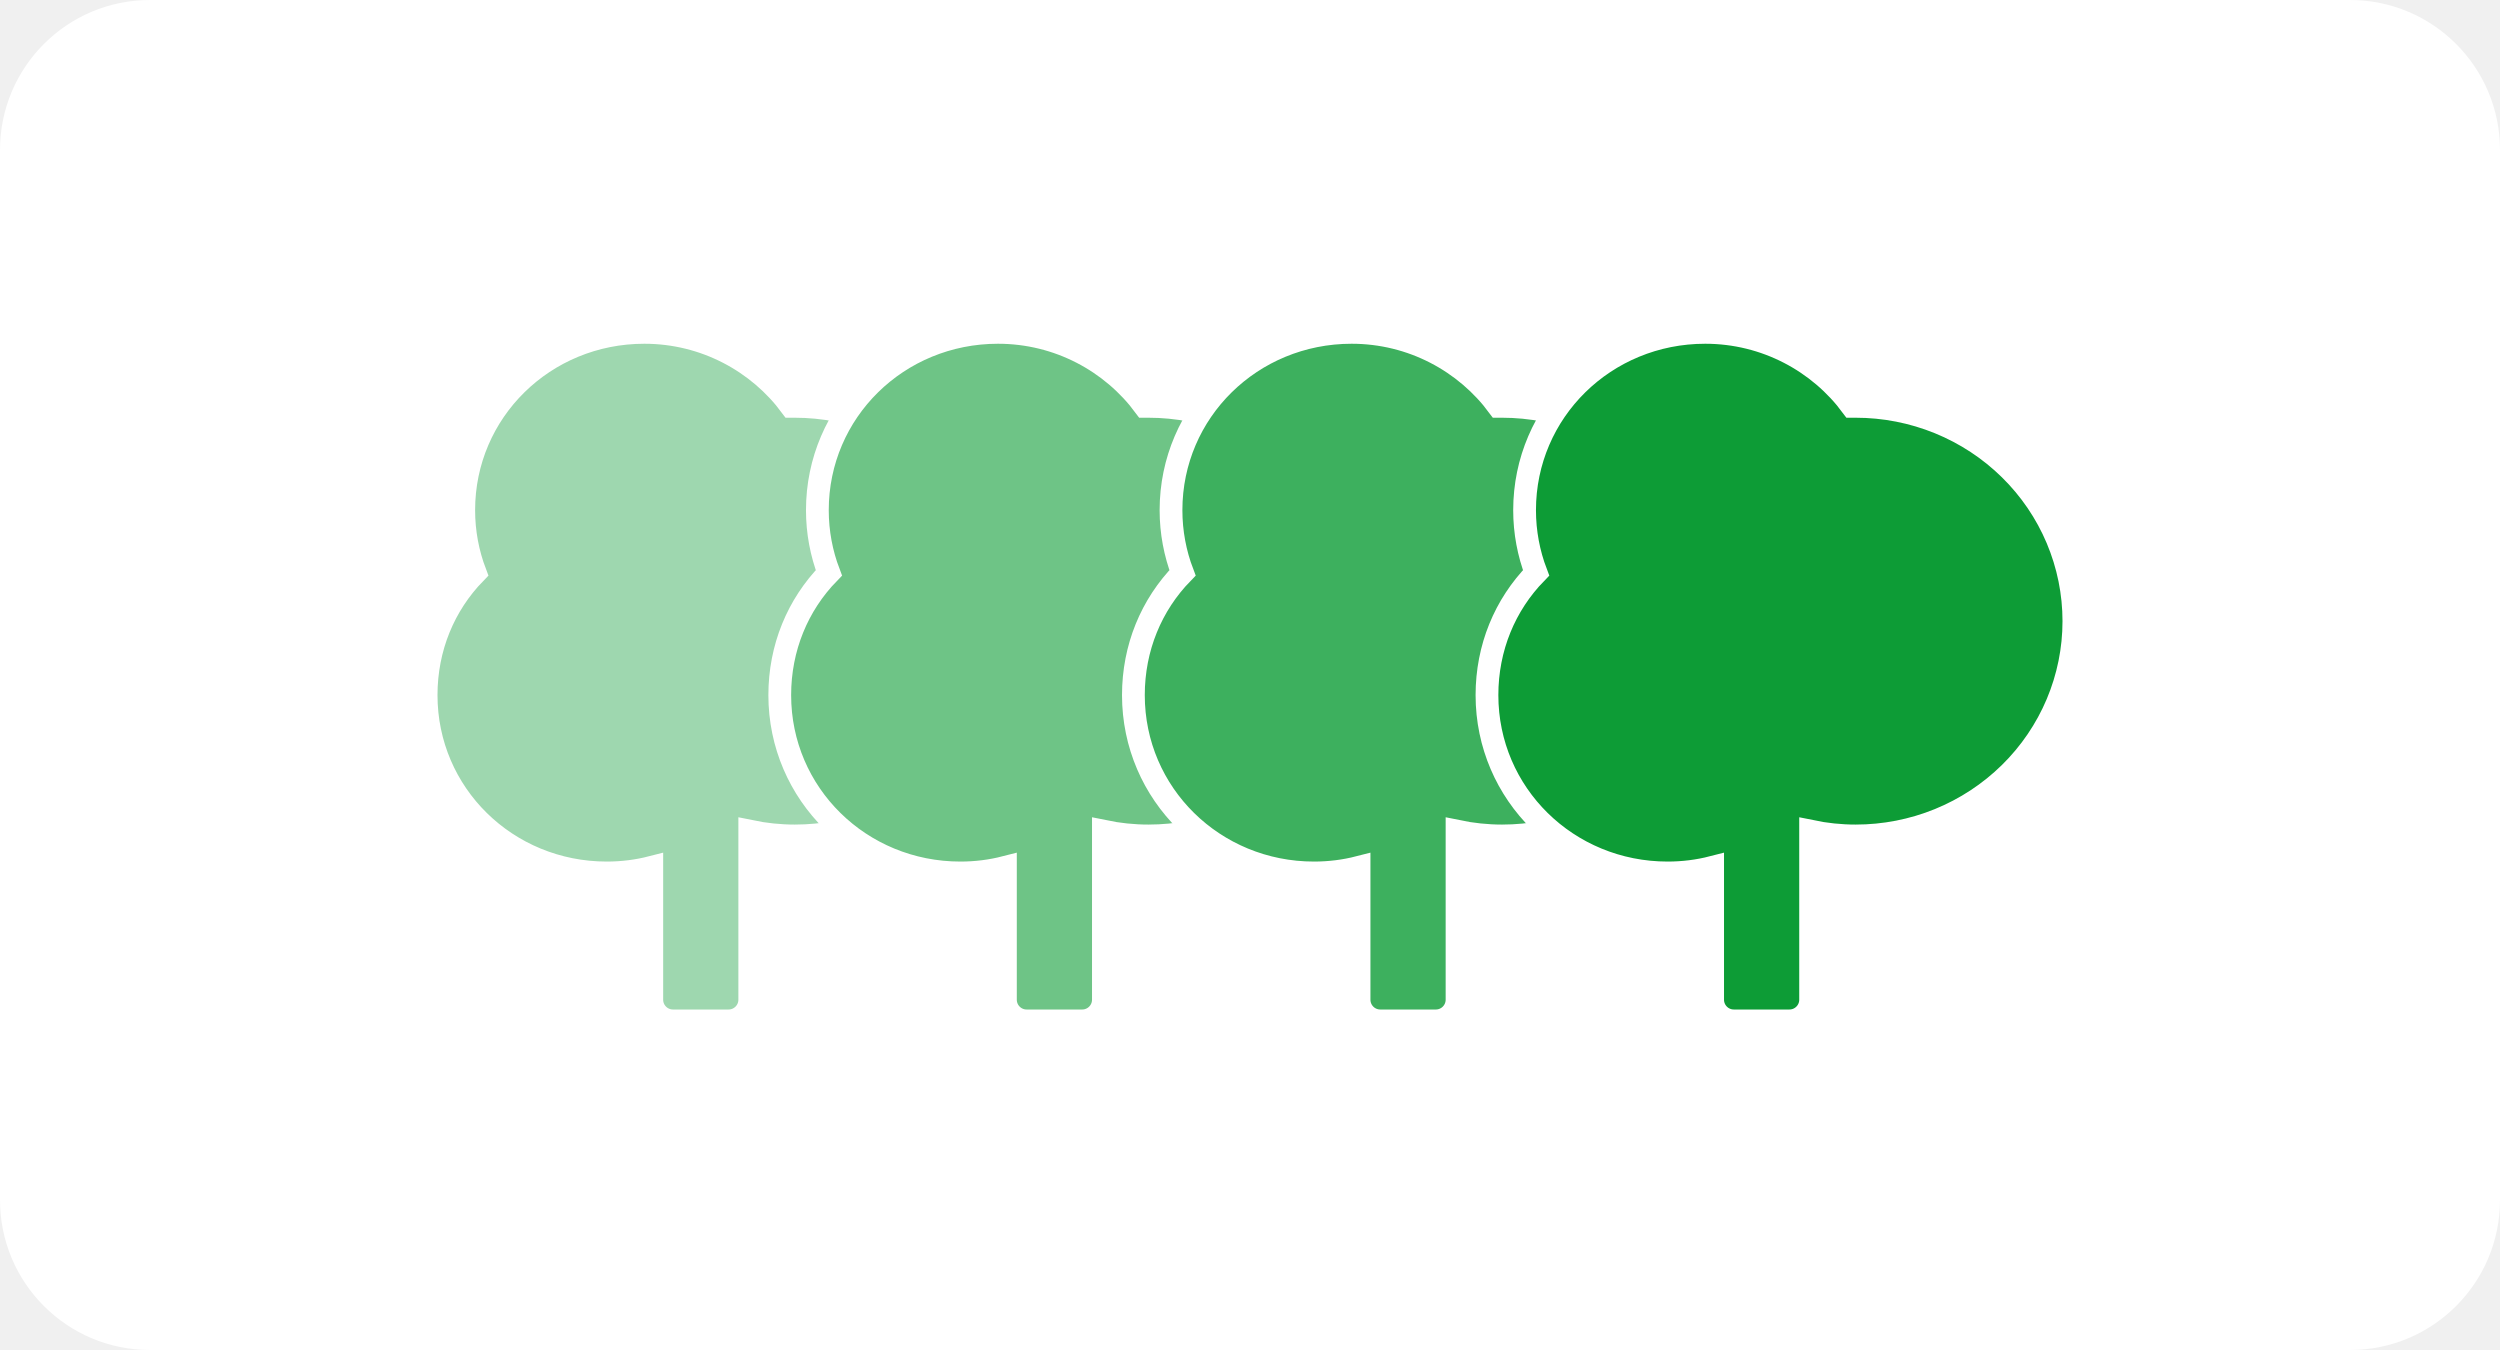
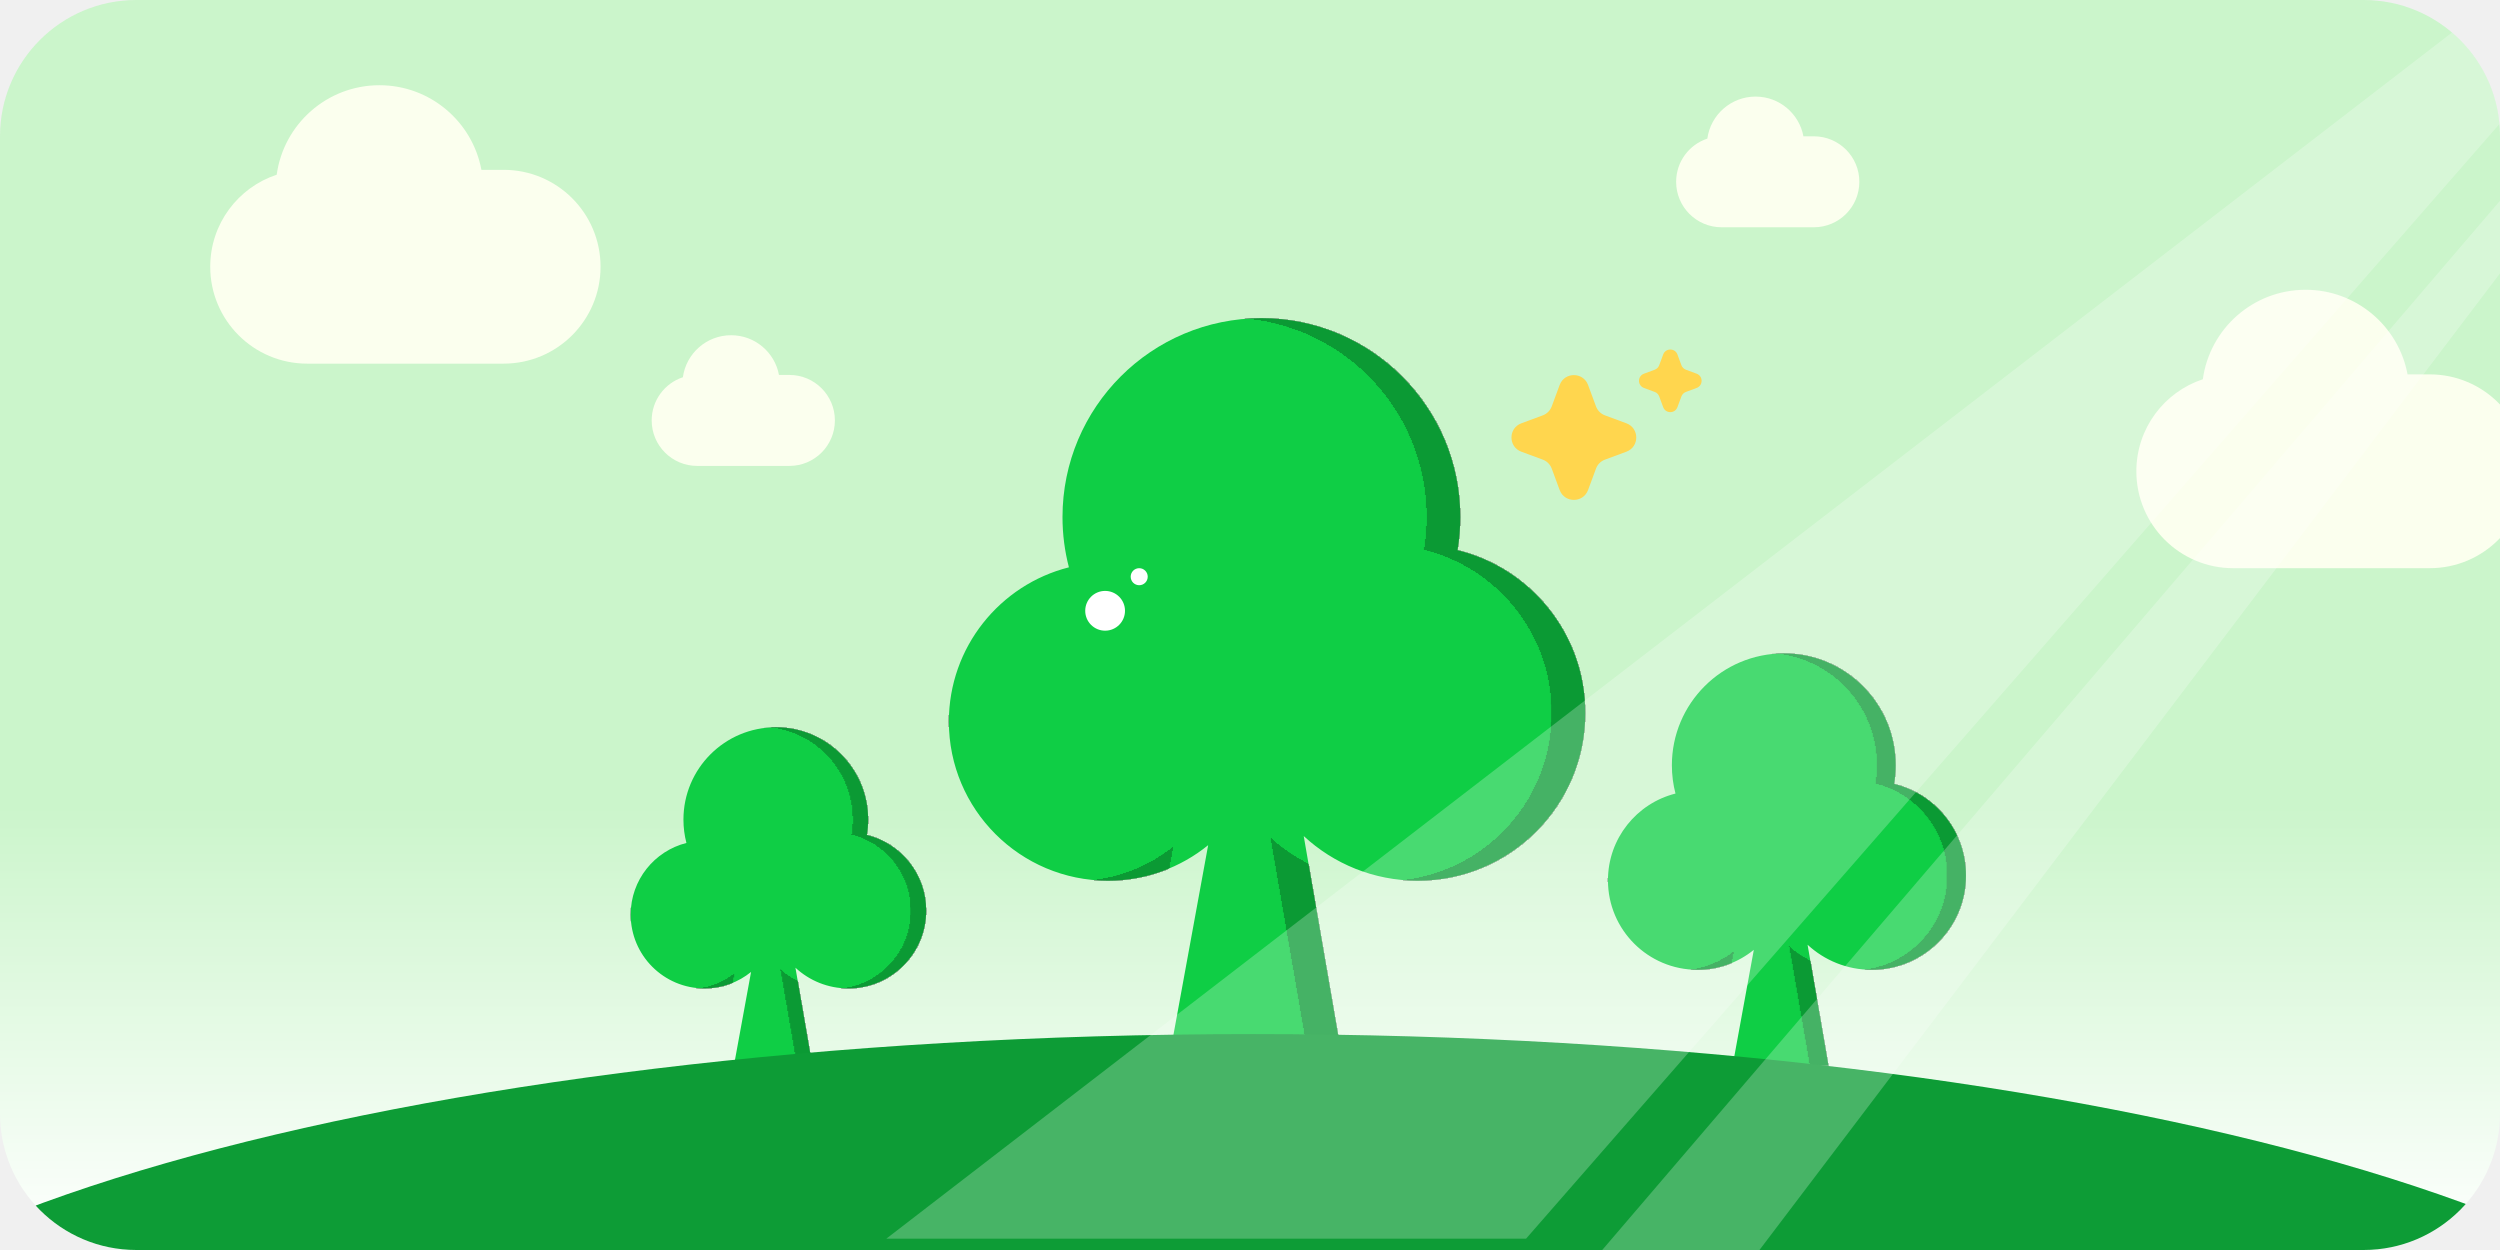
- <svg xmlns="http://www.w3.org/2000/svg" width="400" height="216" viewBox="0 0 400 216" fill="none">
-   <g clip-path="url(#clip0_1241_2852)">
-     <rect width="400" height="216" rx="24" fill="white" />
-     <path d="M104.285 159.95C104.285 161.824 105.804 163.342 107.677 163.342H116.57C118.444 163.342 119.962 161.824 119.962 159.95V133.002C122.36 133.502 124.762 133.753 127.168 133.753C131.749 133.753 136.286 132.866 140.521 131.141C144.755 129.416 148.604 126.887 151.848 123.697C155.092 120.507 157.667 116.718 159.424 112.546C161.181 108.374 162.086 103.902 162.086 99.384C162.086 94.866 161.181 90.394 159.424 86.221C157.667 82.049 155.092 78.261 151.848 75.071C148.604 71.881 144.755 69.352 140.521 67.627C136.286 65.902 131.749 65.015 127.168 65.015H126.602C121.339 57.879 112.755 53.179 103.097 53.179C87.076 53.179 74.197 65.802 74.197 81.63C74.197 85.166 74.855 88.554 76.038 91.66C71.047 96.78 68.179 103.648 68.179 111.22C68.179 127.048 81.058 139.671 97.079 139.671C99.579 139.671 101.982 139.363 104.285 138.771V159.95Z" fill="#9ED7AF" stroke="white" stroke-width="3.642" />
-     <path d="M160.867 159.95C160.867 161.824 162.386 163.342 164.259 163.342H173.152C175.026 163.342 176.544 161.824 176.544 159.95V133.002C178.942 133.502 181.344 133.753 183.75 133.753C188.331 133.753 192.868 132.866 197.103 131.141C201.337 129.416 205.186 126.887 208.43 123.697C211.674 120.507 214.249 116.718 216.006 112.546C217.763 108.374 218.668 103.902 218.668 99.384C218.668 94.866 217.763 90.394 216.006 86.221C214.249 82.049 211.674 78.261 208.43 75.071C205.186 71.881 201.337 69.352 197.103 67.627C192.868 65.902 188.331 65.015 183.75 65.015H183.184C177.921 57.879 169.337 53.179 159.679 53.179C143.658 53.179 130.779 65.802 130.779 81.63C130.779 85.166 131.437 88.554 132.62 91.66C127.629 96.78 124.761 103.648 124.761 111.22C124.761 127.048 137.641 139.671 153.662 139.671C156.161 139.671 158.564 139.363 160.867 138.771V159.95Z" fill="#6EC486" stroke="white" stroke-width="3.642" />
-     <path d="M217.449 159.95C217.449 161.824 218.968 163.342 220.841 163.342H229.734C231.608 163.342 233.126 161.824 233.126 159.95V133.002C235.524 133.502 237.926 133.753 240.332 133.753C244.913 133.753 249.45 132.866 253.685 131.141C257.919 129.416 261.768 126.887 265.012 123.697C268.256 120.507 270.831 116.718 272.588 112.546C274.345 108.374 275.25 103.902 275.25 99.384C275.25 94.866 274.345 90.394 272.588 86.221C270.831 82.049 268.256 78.261 265.012 75.071C261.768 71.881 257.919 69.352 253.685 67.627C249.45 65.902 244.913 65.015 240.332 65.015H239.766C234.503 57.879 225.919 53.179 216.261 53.179C200.24 53.179 187.361 65.802 187.361 81.63C187.361 85.166 188.019 88.554 189.202 91.66C184.211 96.78 181.343 103.648 181.343 111.22C181.343 127.048 194.223 139.671 210.244 139.671C212.743 139.671 215.146 139.363 217.449 138.771V159.95Z" fill="#3DB05E" stroke="white" stroke-width="3.642" />
-     <path d="M274.021 159.95C274.021 161.824 275.54 163.342 277.414 163.342H286.306C288.18 163.342 289.699 161.824 289.699 159.95V133.002C292.096 133.502 294.499 133.753 296.904 133.753C301.486 133.753 306.023 132.866 310.257 131.141C314.491 129.416 318.34 126.887 321.584 123.697C324.828 120.507 327.403 116.718 329.16 112.546C330.917 108.374 331.822 103.902 331.822 99.384C331.822 94.866 330.917 90.394 329.16 86.221C327.403 82.049 324.828 78.261 321.584 75.071C318.34 71.881 314.491 69.352 310.257 67.627C306.023 65.902 301.486 65.015 296.904 65.015H296.339C291.076 57.879 282.491 53.179 272.834 53.179C256.813 53.179 243.933 65.802 243.933 81.63C243.933 85.166 244.592 88.554 245.774 91.66C240.784 96.78 237.915 103.648 237.915 111.22C237.915 127.048 250.795 139.671 266.816 139.671C269.315 139.671 271.719 139.363 274.021 138.771V159.95Z" fill="#0D9C36" stroke="white" stroke-width="3.642" />
+ <svg xmlns="http://www.w3.org/2000/svg" width="440" height="220" viewBox="0 0 440 220" fill="none">
+   <g clip-path="url(#clip0_1457_4552)">
+     <rect width="440" height="220" rx="24" fill="url(#paint0_linear_1457_4552)" />
+     <g filter="url(#filter0_i_1457_4552)">
+       <path fill-rule="evenodd" clip-rule="evenodd" d="M257 91C257 92.99 256.834 94.94 256.515 96.839C269.421 99.987 279 111.625 279 125.5C279 141.792 265.792 155 249.5 155C241.761 155 234.718 152.02 229.455 147.144L236 185H206L212.636 148.749C207.822 152.658 201.684 155 195 155C179.536 155 167 142.464 167 127C167 113.907 175.987 102.913 188.128 99.849C187.392 97.023 187 94.057 187 91C187 71.67 202.67 56 222 56C241.33 56 257 71.67 257 91Z" fill="#0FCE45" />
+     </g>
+     <g filter="url(#filter1_i_1457_4552)">
+       <path fill-rule="evenodd" clip-rule="evenodd" d="M333.625 134.688C333.625 135.807 333.532 136.904 333.352 137.972C340.612 139.743 346 146.289 346 154.094C346 163.258 338.571 170.688 329.406 170.688C325.053 170.688 321.091 169.011 318.131 166.269L321.812 187.562H304.938L308.67 167.171C305.962 169.37 302.51 170.688 298.75 170.688C290.052 170.688 283 163.636 283 154.938C283 147.573 288.055 141.388 294.885 139.665C294.47 138.075 294.25 136.407 294.25 134.688C294.25 123.814 303.064 115 313.938 115C324.811 115 333.625 123.814 333.625 134.688Z" fill="#0FCE45" />
+     </g>
+     <g filter="url(#filter2_i_1457_4552)">
+       <path fill-rule="evenodd" clip-rule="evenodd" d="M152.786 144.25C152.786 145.174 152.709 146.079 152.561 146.961C158.553 148.423 163 153.826 163 160.268C163 167.832 156.868 173.964 149.304 173.964C145.71 173.964 142.44 172.581 139.997 170.317L143.036 187.893H129.107L132.188 171.062C129.953 172.877 127.103 173.964 124 173.964C116.82 173.964 111 168.144 111 160.964C111 154.885 115.172 149.781 120.81 148.359C120.468 147.046 120.286 145.669 120.286 144.25C120.286 135.275 127.561 128 136.536 128C145.51 128 152.786 135.275 152.786 144.25Z" fill="#0FCE45" />
+     </g>
+     <ellipse cx="220.5" cy="259.5" rx="270.5" ry="77.5" fill="#0D9C36" />
+     <path fill-rule="evenodd" clip-rule="evenodd" d="M48.699 30.75C49.919 21.853 57.551 15 66.783 15C75.716 15 83.151 21.417 84.729 29.892H88.642C98.061 29.892 105.696 37.528 105.696 46.946C105.696 56.365 98.061 64 88.642 64H54.054C44.635 64 37 56.365 37 46.946C37 39.398 41.904 32.996 48.699 30.75Z" fill="#FBFFEE" />
+     <path fill-rule="evenodd" clip-rule="evenodd" d="M387.699 66.75C388.919 57.853 396.551 51 405.783 51C414.716 51 422.151 57.417 423.729 65.892H427.642C437.061 65.892 444.696 73.528 444.696 82.946C444.696 92.365 437.061 100 427.642 100H393.054C383.635 100 376 92.365 376 82.946C376 75.398 380.903 68.996 387.699 66.75Z" fill="#FBFFEE" />
+     <path fill-rule="evenodd" clip-rule="evenodd" d="M120.187 66.393C120.76 62.217 124.343 59 128.676 59C132.869 59 136.359 62.012 137.1 65.99H138.936C143.357 65.99 146.941 69.574 146.941 73.995C146.941 78.416 143.357 82 138.936 82H122.701C118.28 82 114.696 78.416 114.696 73.995C114.696 70.452 116.998 67.447 120.187 66.393Z" fill="#FBFFEE" />
+     <path fill-rule="evenodd" clip-rule="evenodd" d="M300.491 24.393C301.064 20.217 304.646 17 308.98 17C313.173 17 316.663 20.012 317.403 23.99H319.24C323.661 23.99 327.245 27.574 327.245 31.995C327.245 36.416 323.661 40 319.24 40H303.005C298.584 40 295 36.416 295 31.995C295 28.452 297.302 25.447 300.491 24.393Z" fill="#FBFFEE" />
+     <path opacity="0.24" d="M156 218L500 -47L268.594 218H156Z" fill="white" />
+     <path opacity="0.24" d="M276 227L525 -64L304.358 227H276Z" fill="white" />
+     <circle cx="194.5" cy="107.5" r="3.5" fill="white" />
+     <circle cx="200.5" cy="101.5" r="1.5" fill="white" />
+     <path d="M279.501 67.759C278.642 65.437 275.358 65.437 274.499 67.759L273.104 71.529C272.834 72.258 272.258 72.834 271.529 73.104L267.759 74.499C265.437 75.358 265.437 78.642 267.759 79.501L271.529 80.896C272.258 81.166 272.834 81.742 273.104 82.471L274.499 86.241C275.358 88.563 278.642 88.563 279.501 86.241L280.896 82.471C281.166 81.742 281.742 81.166 282.471 80.896L286.241 79.501C288.563 78.642 288.563 75.358 286.241 74.499L282.471 73.104C281.742 72.834 281.166 72.258 280.896 71.529L279.501 67.759Z" fill="#FFD64E" />
+     <path d="M295.229 62.39C294.798 61.226 293.151 61.226 292.72 62.39L292.02 64.281C291.885 64.647 291.596 64.936 291.23 65.071L289.339 65.771C288.174 66.202 288.174 67.849 289.339 68.28L291.23 68.98C291.596 69.115 291.885 69.404 292.02 69.77L292.72 71.661C293.151 72.826 294.798 72.826 295.229 71.661L295.929 69.77C296.064 69.404 296.353 69.115 296.719 68.98L298.61 68.28C299.774 67.849 299.774 66.202 298.61 65.771L296.719 65.071C296.353 64.936 296.064 64.647 295.929 64.281L295.229 62.39Z" fill="#FFD64E" />
  </g>
  <defs>
-     <clipPath id="clip0_1241_2852">
-       <rect width="400" height="216" rx="24" fill="white" />
+     <filter id="filter0_i_1457_4552" x="167" y="56" width="112" height="129" filterUnits="userSpaceOnUse" color-interpolation-filters="sRGB">
+       <feFlood flood-opacity="0" result="BackgroundImageFix" />
+       <feBlend mode="normal" in="SourceGraphic" in2="BackgroundImageFix" result="shape" />
+       <feColorMatrix in="SourceAlpha" type="matrix" values="0 0 0 0 0 0 0 0 0 0 0 0 0 0 0 0 0 0 127 0" result="hardAlpha" />
+       <feOffset dx="-6" />
+       <feComposite in2="hardAlpha" operator="arithmetic" k2="-1" k3="1" />
+       <feColorMatrix type="matrix" values="0 0 0 0 0 0 0 0 0 0 0 0 0 0 0 0 0 0 0.25 0" />
+       <feBlend mode="normal" in2="shape" result="effect1_innerShadow_1457_4552" />
+     </filter>
+     <filter id="filter1_i_1457_4552" x="283" y="115" width="63" height="72.562" filterUnits="userSpaceOnUse" color-interpolation-filters="sRGB">
+       <feFlood flood-opacity="0" result="BackgroundImageFix" />
+       <feBlend mode="normal" in="SourceGraphic" in2="BackgroundImageFix" result="shape" />
+       <feColorMatrix in="SourceAlpha" type="matrix" values="0 0 0 0 0 0 0 0 0 0 0 0 0 0 0 0 0 0 127 0" result="hardAlpha" />
+       <feOffset dx="-3.375" />
+       <feComposite in2="hardAlpha" operator="arithmetic" k2="-1" k3="1" />
+       <feColorMatrix type="matrix" values="0 0 0 0 0 0 0 0 0 0 0 0 0 0 0 0 0 0 0.25 0" />
+       <feBlend mode="normal" in2="shape" result="effect1_innerShadow_1457_4552" />
+     </filter>
+     <filter id="filter2_i_1457_4552" x="111" y="128" width="52" height="59.893" filterUnits="userSpaceOnUse" color-interpolation-filters="sRGB">
+       <feFlood flood-opacity="0" result="BackgroundImageFix" />
+       <feBlend mode="normal" in="SourceGraphic" in2="BackgroundImageFix" result="shape" />
+       <feColorMatrix in="SourceAlpha" type="matrix" values="0 0 0 0 0 0 0 0 0 0 0 0 0 0 0 0 0 0 127 0" result="hardAlpha" />
+       <feOffset dx="-2.786" />
+       <feComposite in2="hardAlpha" operator="arithmetic" k2="-1" k3="1" />
+       <feColorMatrix type="matrix" values="0 0 0 0 0 0 0 0 0 0 0 0 0 0 0 0 0 0 0.25 0" />
+       <feBlend mode="normal" in2="shape" result="effect1_innerShadow_1457_4552" />
+     </filter>
+     <linearGradient id="paint0_linear_1457_4552" x1="220" y1="142" x2="220" y2="220" gradientUnits="userSpaceOnUse">
+       <stop stop-color="#CBF5CB" />
+       <stop offset="1" stop-color="white" />
+     </linearGradient>
+     <clipPath id="clip0_1457_4552">
+       <rect width="440" height="220" rx="24" fill="white" />
    </clipPath>
  </defs>
</svg>
